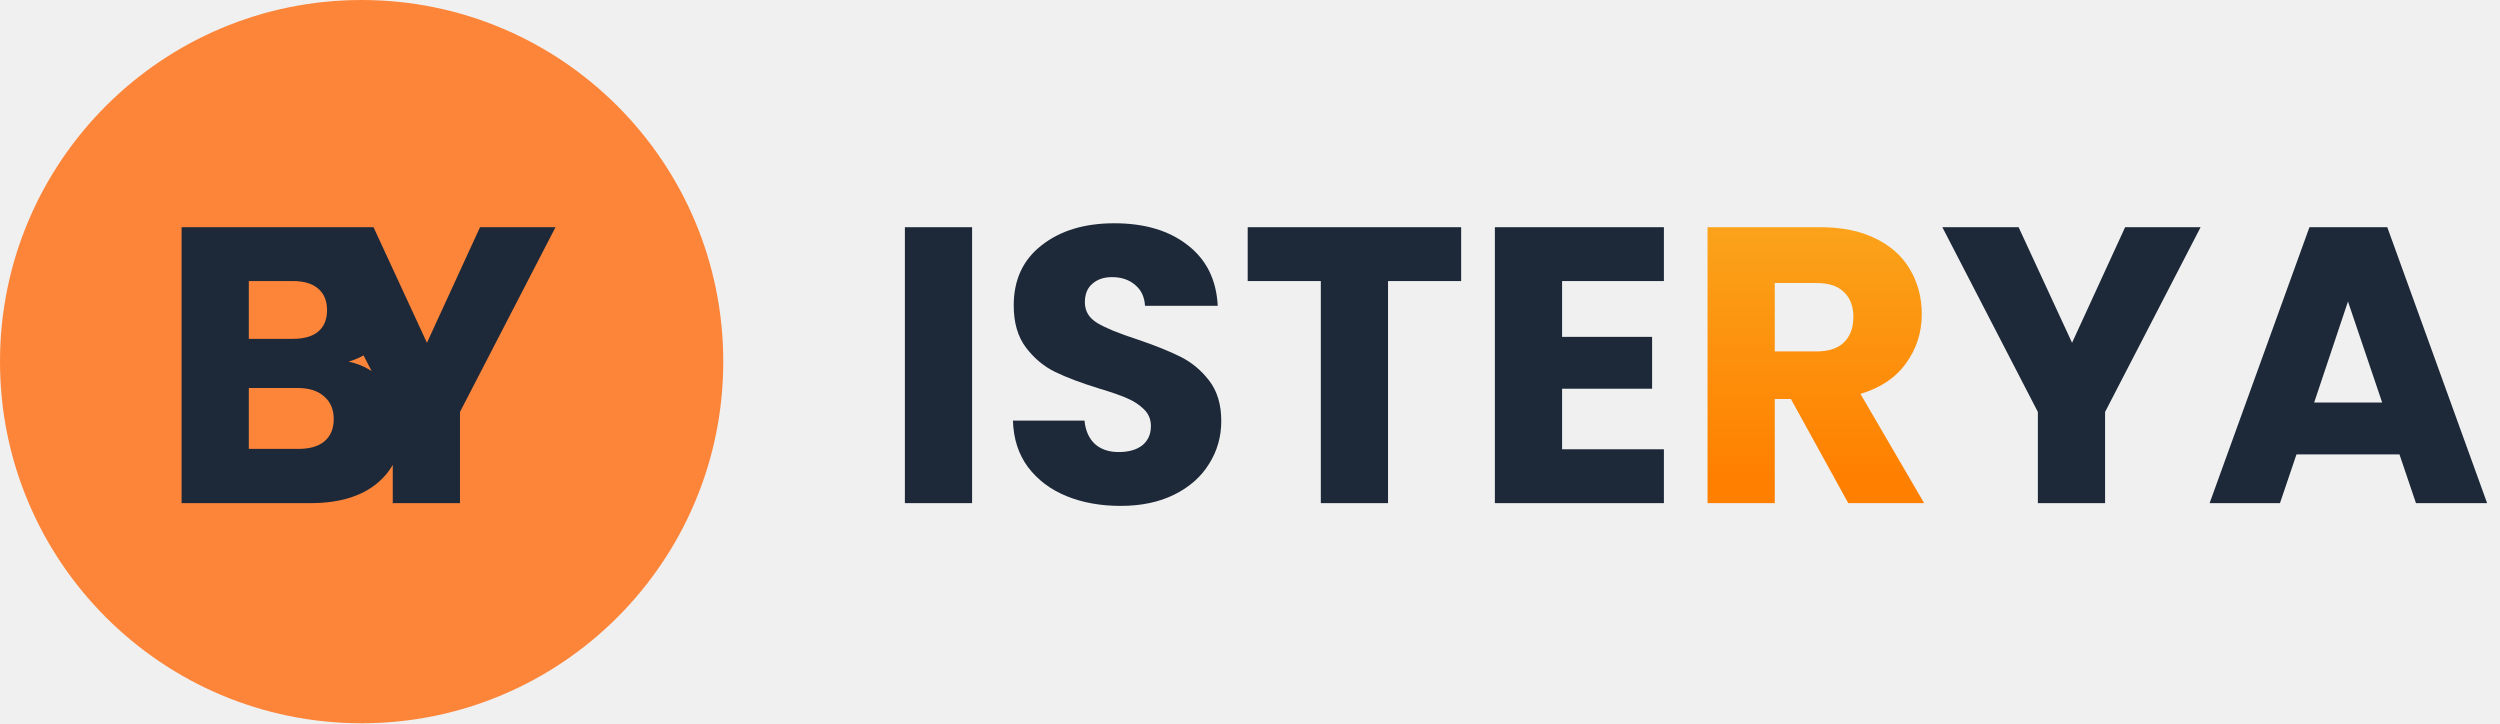
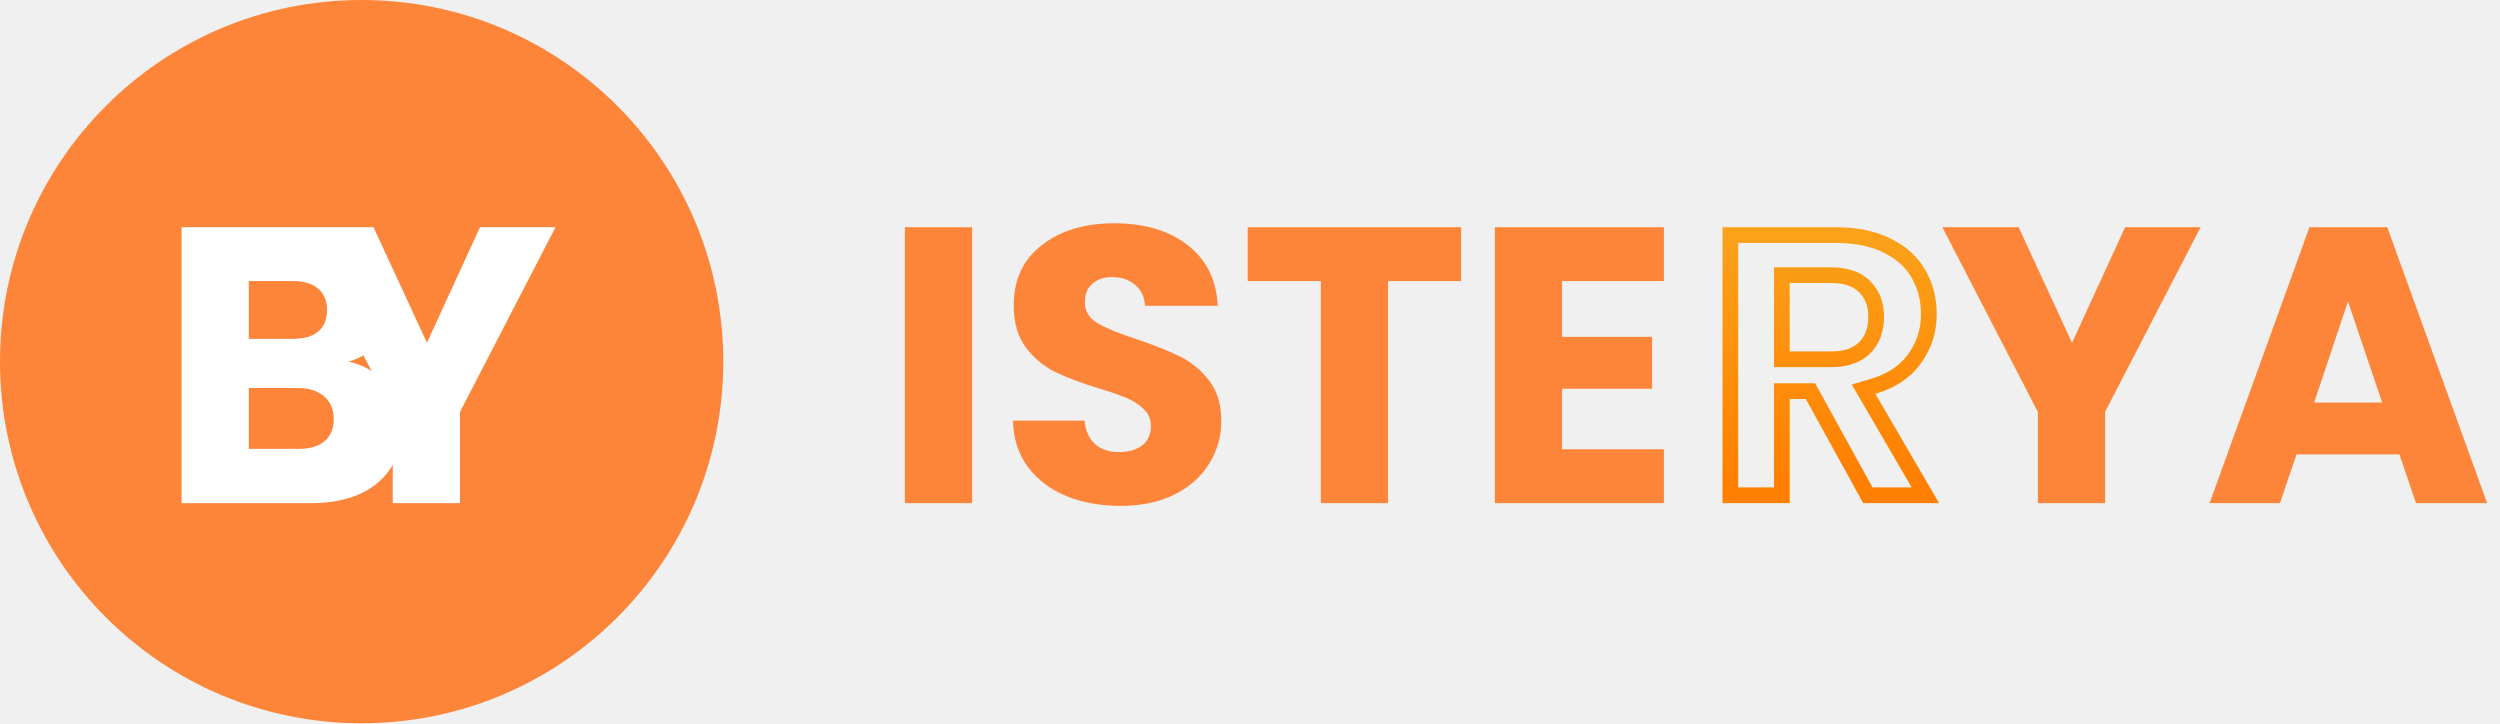
<svg xmlns="http://www.w3.org/2000/svg" width="159" height="46" viewBox="0 0 159 46" fill="none">
  <rect width="46" height="46" rx="23" fill="#FD853A" />
-   <path d="M22.175 23C23.192 23.217 24.008 23.725 24.625 24.525C25.242 25.308 25.55 26.208 25.55 27.225C25.55 28.692 25.033 29.858 24 30.725C22.983 31.575 21.558 32 19.725 32H11.55V14.45H19.45C21.233 14.45 22.625 14.858 23.625 15.675C24.642 16.492 25.15 17.6 25.15 19C25.15 20.033 24.875 20.892 24.325 21.575C23.792 22.258 23.075 22.733 22.175 23ZM15.825 21.55H18.625C19.325 21.55 19.858 21.4 20.225 21.1C20.608 20.783 20.8 20.325 20.8 19.725C20.8 19.125 20.608 18.667 20.225 18.35C19.858 18.033 19.325 17.875 18.625 17.875H15.825V21.55ZM18.975 28.55C19.692 28.55 20.242 28.392 20.625 28.075C21.025 27.742 21.225 27.267 21.225 26.65C21.225 26.033 21.017 25.55 20.6 25.2C20.2 24.85 19.642 24.675 18.925 24.675H15.825V28.55H18.975ZM35.33 14.45L29.255 26.2V32H24.98V26.2L18.904 14.45H23.755L27.154 21.8L30.529 14.45H35.33Z" fill="#1D2939" />
-   <path d="M61.825 14.45V32H57.55V14.45H61.825ZM71.273 32.175C69.99 32.175 68.84 31.967 67.823 31.55C66.806 31.133 65.99 30.517 65.373 29.7C64.773 28.883 64.456 27.9 64.423 26.75H68.973C69.04 27.4 69.265 27.9 69.648 28.25C70.031 28.583 70.531 28.75 71.148 28.75C71.781 28.75 72.281 28.608 72.648 28.325C73.015 28.025 73.198 27.617 73.198 27.1C73.198 26.667 73.048 26.308 72.748 26.025C72.465 25.742 72.106 25.508 71.673 25.325C71.256 25.142 70.656 24.933 69.873 24.7C68.74 24.35 67.815 24 67.098 23.65C66.381 23.3 65.765 22.783 65.248 22.1C64.731 21.417 64.473 20.525 64.473 19.425C64.473 17.792 65.065 16.517 66.248 15.6C67.431 14.667 68.973 14.2 70.873 14.2C72.806 14.2 74.365 14.667 75.548 15.6C76.731 16.517 77.365 17.8 77.448 19.45H72.823C72.79 18.883 72.581 18.442 72.198 18.125C71.815 17.792 71.323 17.625 70.723 17.625C70.206 17.625 69.79 17.767 69.473 18.05C69.156 18.317 68.998 18.708 68.998 19.225C68.998 19.792 69.265 20.233 69.798 20.55C70.331 20.867 71.165 21.208 72.298 21.575C73.431 21.958 74.348 22.325 75.048 22.675C75.765 23.025 76.381 23.533 76.898 24.2C77.415 24.867 77.673 25.725 77.673 26.775C77.673 27.775 77.415 28.683 76.898 29.5C76.398 30.317 75.665 30.967 74.698 31.45C73.731 31.933 72.59 32.175 71.273 32.175ZM92.929 14.45V17.875H88.279V32H84.004V17.875H79.354V14.45H92.929ZM99.349 17.875V21.425H105.074V24.725H99.349V28.575H105.824V32H95.074V14.45H105.824V17.875H99.349ZM139.958 14.45L133.883 26.2V32H129.608V26.2L123.533 14.45H128.383L131.783 21.8L135.158 14.45H139.958ZM152.606 28.9H146.056L145.006 32H140.531L146.881 14.45H151.831L158.181 32H153.656L152.606 28.9ZM151.506 25.6L149.331 19.175L147.181 25.6H151.506Z" fill="#1D2939" />
-   <path d="M117.55 32L113.9 25.375H112.875V32H108.6V14.45H115.775C117.158 14.45 118.333 14.692 119.3 15.175C120.283 15.658 121.016 16.325 121.5 17.175C121.983 18.008 122.225 18.942 122.225 19.975C122.225 21.142 121.891 22.183 121.225 23.1C120.575 24.017 119.608 24.667 118.325 25.05L122.375 32H117.55ZM112.875 22.35H115.525C116.308 22.35 116.891 22.158 117.275 21.775C117.675 21.392 117.875 20.85 117.875 20.15C117.875 19.483 117.675 18.958 117.275 18.575C116.891 18.192 116.308 18 115.525 18H112.875V22.35Z" fill="url(#paint0_linear_623_194)" />
+   <path d="M22.175 23C23.192 23.217 24.008 23.725 24.625 24.525C25.242 25.308 25.55 26.208 25.55 27.225C25.55 28.692 25.033 29.858 24 30.725C22.983 31.575 21.558 32 19.725 32H11.55V14.45H19.45C21.233 14.45 22.625 14.858 23.625 15.675C24.642 16.492 25.15 17.6 25.15 19C25.15 20.033 24.875 20.892 24.325 21.575C23.792 22.258 23.075 22.733 22.175 23ZM15.825 21.55H18.625C19.325 21.55 19.858 21.4 20.225 21.1C20.608 20.783 20.8 20.325 20.8 19.725C20.8 19.125 20.608 18.667 20.225 18.35C19.858 18.033 19.325 17.875 18.625 17.875H15.825V21.55ZM18.975 28.55C19.692 28.55 20.242 28.392 20.625 28.075C21.025 27.742 21.225 27.267 21.225 26.65C21.225 26.033 21.017 25.55 20.6 25.2C20.2 24.85 19.642 24.675 18.925 24.675H15.825V28.55H18.975ZM35.33 14.45L29.255 26.2V32H24.98V26.2L18.904 14.45H23.755L27.154 21.8L30.529 14.45H35.33Z" fill="white" />
+   <path d="M61.825 14.45V32H57.55V14.45H61.825ZM71.273 32.175C69.99 32.175 68.84 31.967 67.823 31.55C66.806 31.133 65.99 30.517 65.373 29.7C64.773 28.883 64.456 27.9 64.423 26.75H68.973C69.04 27.4 69.265 27.9 69.648 28.25C70.031 28.583 70.531 28.75 71.148 28.75C71.781 28.75 72.281 28.608 72.648 28.325C73.015 28.025 73.198 27.617 73.198 27.1C73.198 26.667 73.048 26.308 72.748 26.025C72.465 25.742 72.106 25.508 71.673 25.325C71.256 25.142 70.656 24.933 69.873 24.7C68.74 24.35 67.815 24 67.098 23.65C66.381 23.3 65.765 22.783 65.248 22.1C64.731 21.417 64.473 20.525 64.473 19.425C64.473 17.792 65.065 16.517 66.248 15.6C67.431 14.667 68.973 14.2 70.873 14.2C72.806 14.2 74.365 14.667 75.548 15.6C76.731 16.517 77.365 17.8 77.448 19.45H72.823C72.79 18.883 72.581 18.442 72.198 18.125C71.815 17.792 71.323 17.625 70.723 17.625C70.206 17.625 69.79 17.767 69.473 18.05C69.156 18.317 68.998 18.708 68.998 19.225C68.998 19.792 69.265 20.233 69.798 20.55C70.331 20.867 71.165 21.208 72.298 21.575C73.431 21.958 74.348 22.325 75.048 22.675C75.765 23.025 76.381 23.533 76.898 24.2C77.415 24.867 77.673 25.725 77.673 26.775C77.673 27.775 77.415 28.683 76.898 29.5C76.398 30.317 75.665 30.967 74.698 31.45C73.731 31.933 72.59 32.175 71.273 32.175ZM92.929 14.45V17.875H88.279V32H84.004V17.875H79.354V14.45H92.929ZM99.349 17.875V21.425H105.074V24.725H99.349V28.575H105.824V32H95.074V14.45H105.824V17.875H99.349ZM139.958 14.45L133.883 26.2V32H129.608V26.2L123.533 14.45H128.383L131.783 21.8L135.158 14.45H139.958ZM152.606 28.9H146.056L145.006 32H140.531L146.881 14.45H151.831L158.181 32H153.656L152.606 28.9ZM151.506 25.6L149.331 19.175L147.181 25.6H151.506Z" fill="#FD853A" />
+   <mask id="path-4-inside-1_623_194" fill="white">
+     <path d="M118.5 32L114.85 25.375H113.825V32H109.55V14.45H116.725C118.108 14.45 119.283 14.692 120.25 15.175C121.233 15.658 121.967 16.325 122.45 17.175C122.933 18.008 123.175 18.942 123.175 19.975C123.175 21.142 122.842 22.183 122.175 23.1C121.525 24.017 120.558 24.667 119.275 25.05L123.325 32H118.5ZM113.825 22.35H116.475C117.258 22.35 117.842 22.158 118.225 21.775C118.625 21.392 118.825 20.85 118.825 20.15C118.825 19.483 118.625 18.958 118.225 18.575C117.842 18.192 117.258 18 116.475 18H113.825V22.35Z" />
+   </mask>
+   <path d="M118.5 32L117.624 32.483L117.909 33H118.5V32ZM114.85 25.375L115.726 24.892L115.441 24.375H114.85V25.375ZM113.825 25.375V24.375H112.825V25.375H113.825ZM113.825 32V33H114.825V32H113.825ZM109.55 32H108.55V33H109.55V32ZM109.55 14.45V13.45H108.55V14.45H109.55ZM120.25 15.175L119.803 16.069L119.809 16.072L120.25 15.175ZM122.45 17.175L121.581 17.669L121.585 17.677L122.45 17.175ZM122.175 23.1L121.366 22.512L121.359 22.522L122.175 23.1ZM119.275 25.05L118.989 24.092L117.771 24.456L118.411 25.553L119.275 25.05ZM123.325 32V33H125.065L124.189 31.497L123.325 32ZM113.825 22.35H112.825V23.35H113.825V22.35ZM118.225 21.775L117.533 21.053L117.525 21.06L117.518 21.068L118.225 21.775ZM118.225 18.575L117.518 19.282L117.525 19.29L117.533 19.297L118.225 18.575ZM113.825 18V17H112.825V18H113.825ZM118.5 32L119.376 31.517L115.726 24.892L114.85 25.375L113.974 25.858L117.624 32.483L118.5 32ZM114.85 25.375V24.375H113.825V25.375V26.375H114.85V25.375ZM113.825 25.375H112.825V32H113.825H114.825V25.375H113.825ZM113.825 32V31H109.55V32V33H113.825V32ZM109.55 32H110.55V14.45H109.55H108.55V32H109.55ZM109.55 14.45V15.45H116.725V14.45V13.45H109.55V14.45ZM116.725 14.45V15.45C117.995 15.45 119.008 15.672 119.803 16.069L120.25 15.175L120.697 14.281C119.558 13.711 118.221 13.45 116.725 13.45V14.45ZM120.25 15.175L119.809 16.072C120.635 16.478 121.208 17.014 121.581 17.669L122.45 17.175L123.319 16.681C122.725 15.636 121.832 14.838 120.691 14.278L120.25 15.175ZM122.45 17.175L121.585 17.677C121.973 18.347 122.175 19.105 122.175 19.975H123.175H124.175C124.175 18.779 123.893 17.67 123.315 16.673L122.45 17.175ZM123.175 19.975H122.175C122.175 20.937 121.905 21.771 121.366 22.512L122.175 23.1L122.984 23.688C123.779 22.595 124.175 21.346 124.175 19.975H123.175ZM122.175 23.1L121.359 22.522C120.862 23.223 120.101 23.76 118.989 24.092L119.275 25.05L119.561 26.008C121.016 25.574 122.188 24.81 122.991 23.678L122.175 23.1ZM119.275 25.05L118.411 25.553L122.461 32.504L123.325 32L124.189 31.497L120.139 24.547L119.275 25.05ZM123.325 32V31H118.5V32V33H123.325V32ZM113.825 22.35V23.35H116.475V22.35V21.35H113.825V22.35ZM116.475 22.35V23.35C117.405 23.35 118.291 23.123 118.932 22.482L118.225 21.775L117.518 21.068C117.392 21.194 117.111 21.35 116.475 21.35V22.35ZM118.225 21.775L118.917 22.497C119.563 21.878 119.825 21.047 119.825 20.15H118.825H117.825C117.825 20.654 117.687 20.905 117.533 21.053L118.225 21.775ZM118.825 20.15H119.825C119.825 19.27 119.553 18.463 118.917 17.853L118.225 18.575L117.533 19.297C117.697 19.454 117.825 19.696 117.825 20.15H118.825ZM118.225 18.575L118.932 17.868C118.291 17.227 117.405 17 116.475 17V18V19C117.111 19 117.392 19.156 117.518 19.282L118.225 18.575ZM116.475 18V17H113.825V18V19H116.475V18ZM113.825 18H112.825V22.35H113.825H114.825V18H113.825Z" fill="url(#paint0_linear_623_194)" mask="url(#path-4-inside-1_623_194)" />
  <defs>
-     <linearGradient id="paint0_linear_623_194" x1="107.5" y1="4" x2="107.5" y2="42" gradientUnits="userSpaceOnUse">
+     <linearGradient id="paint0_linear_623_194" x1="116.5" y1="4" x2="116.5" y2="42" gradientUnits="userSpaceOnUse">
      <stop stop-color="#F8BA2B" />
      <stop offset="0.7" stop-color="#FF7F00" />
    </linearGradient>
  </defs>
</svg>
